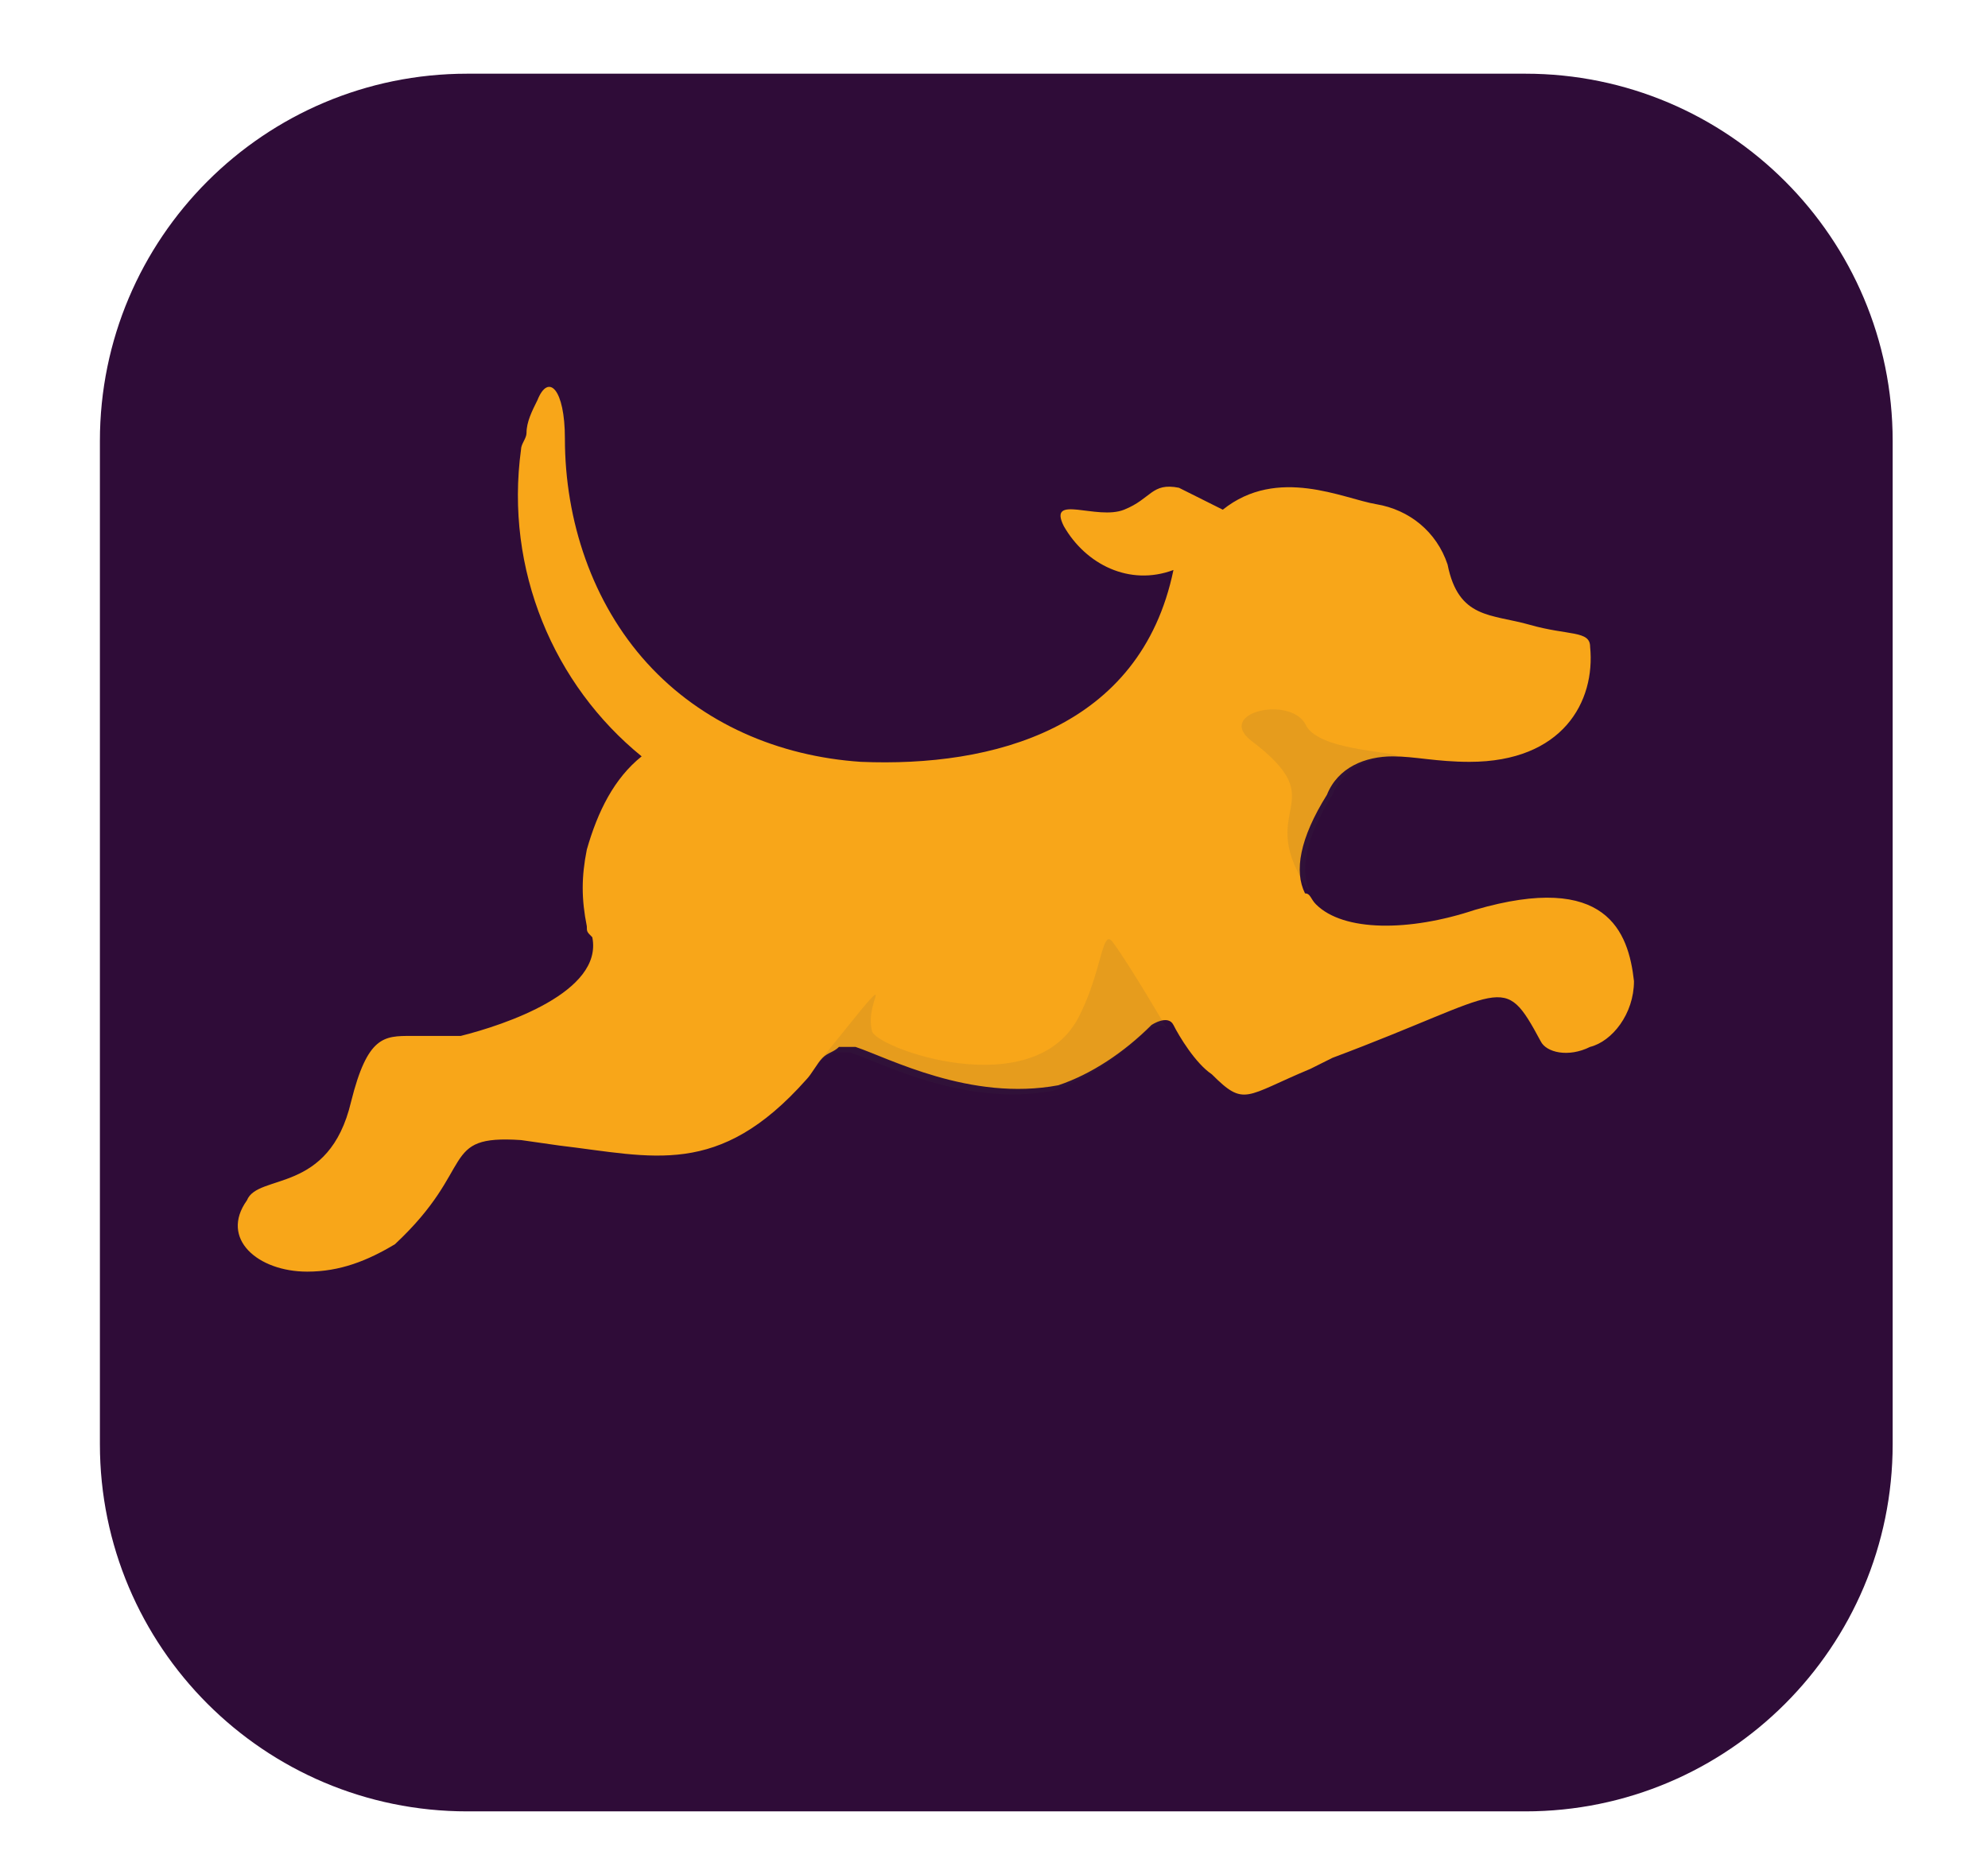
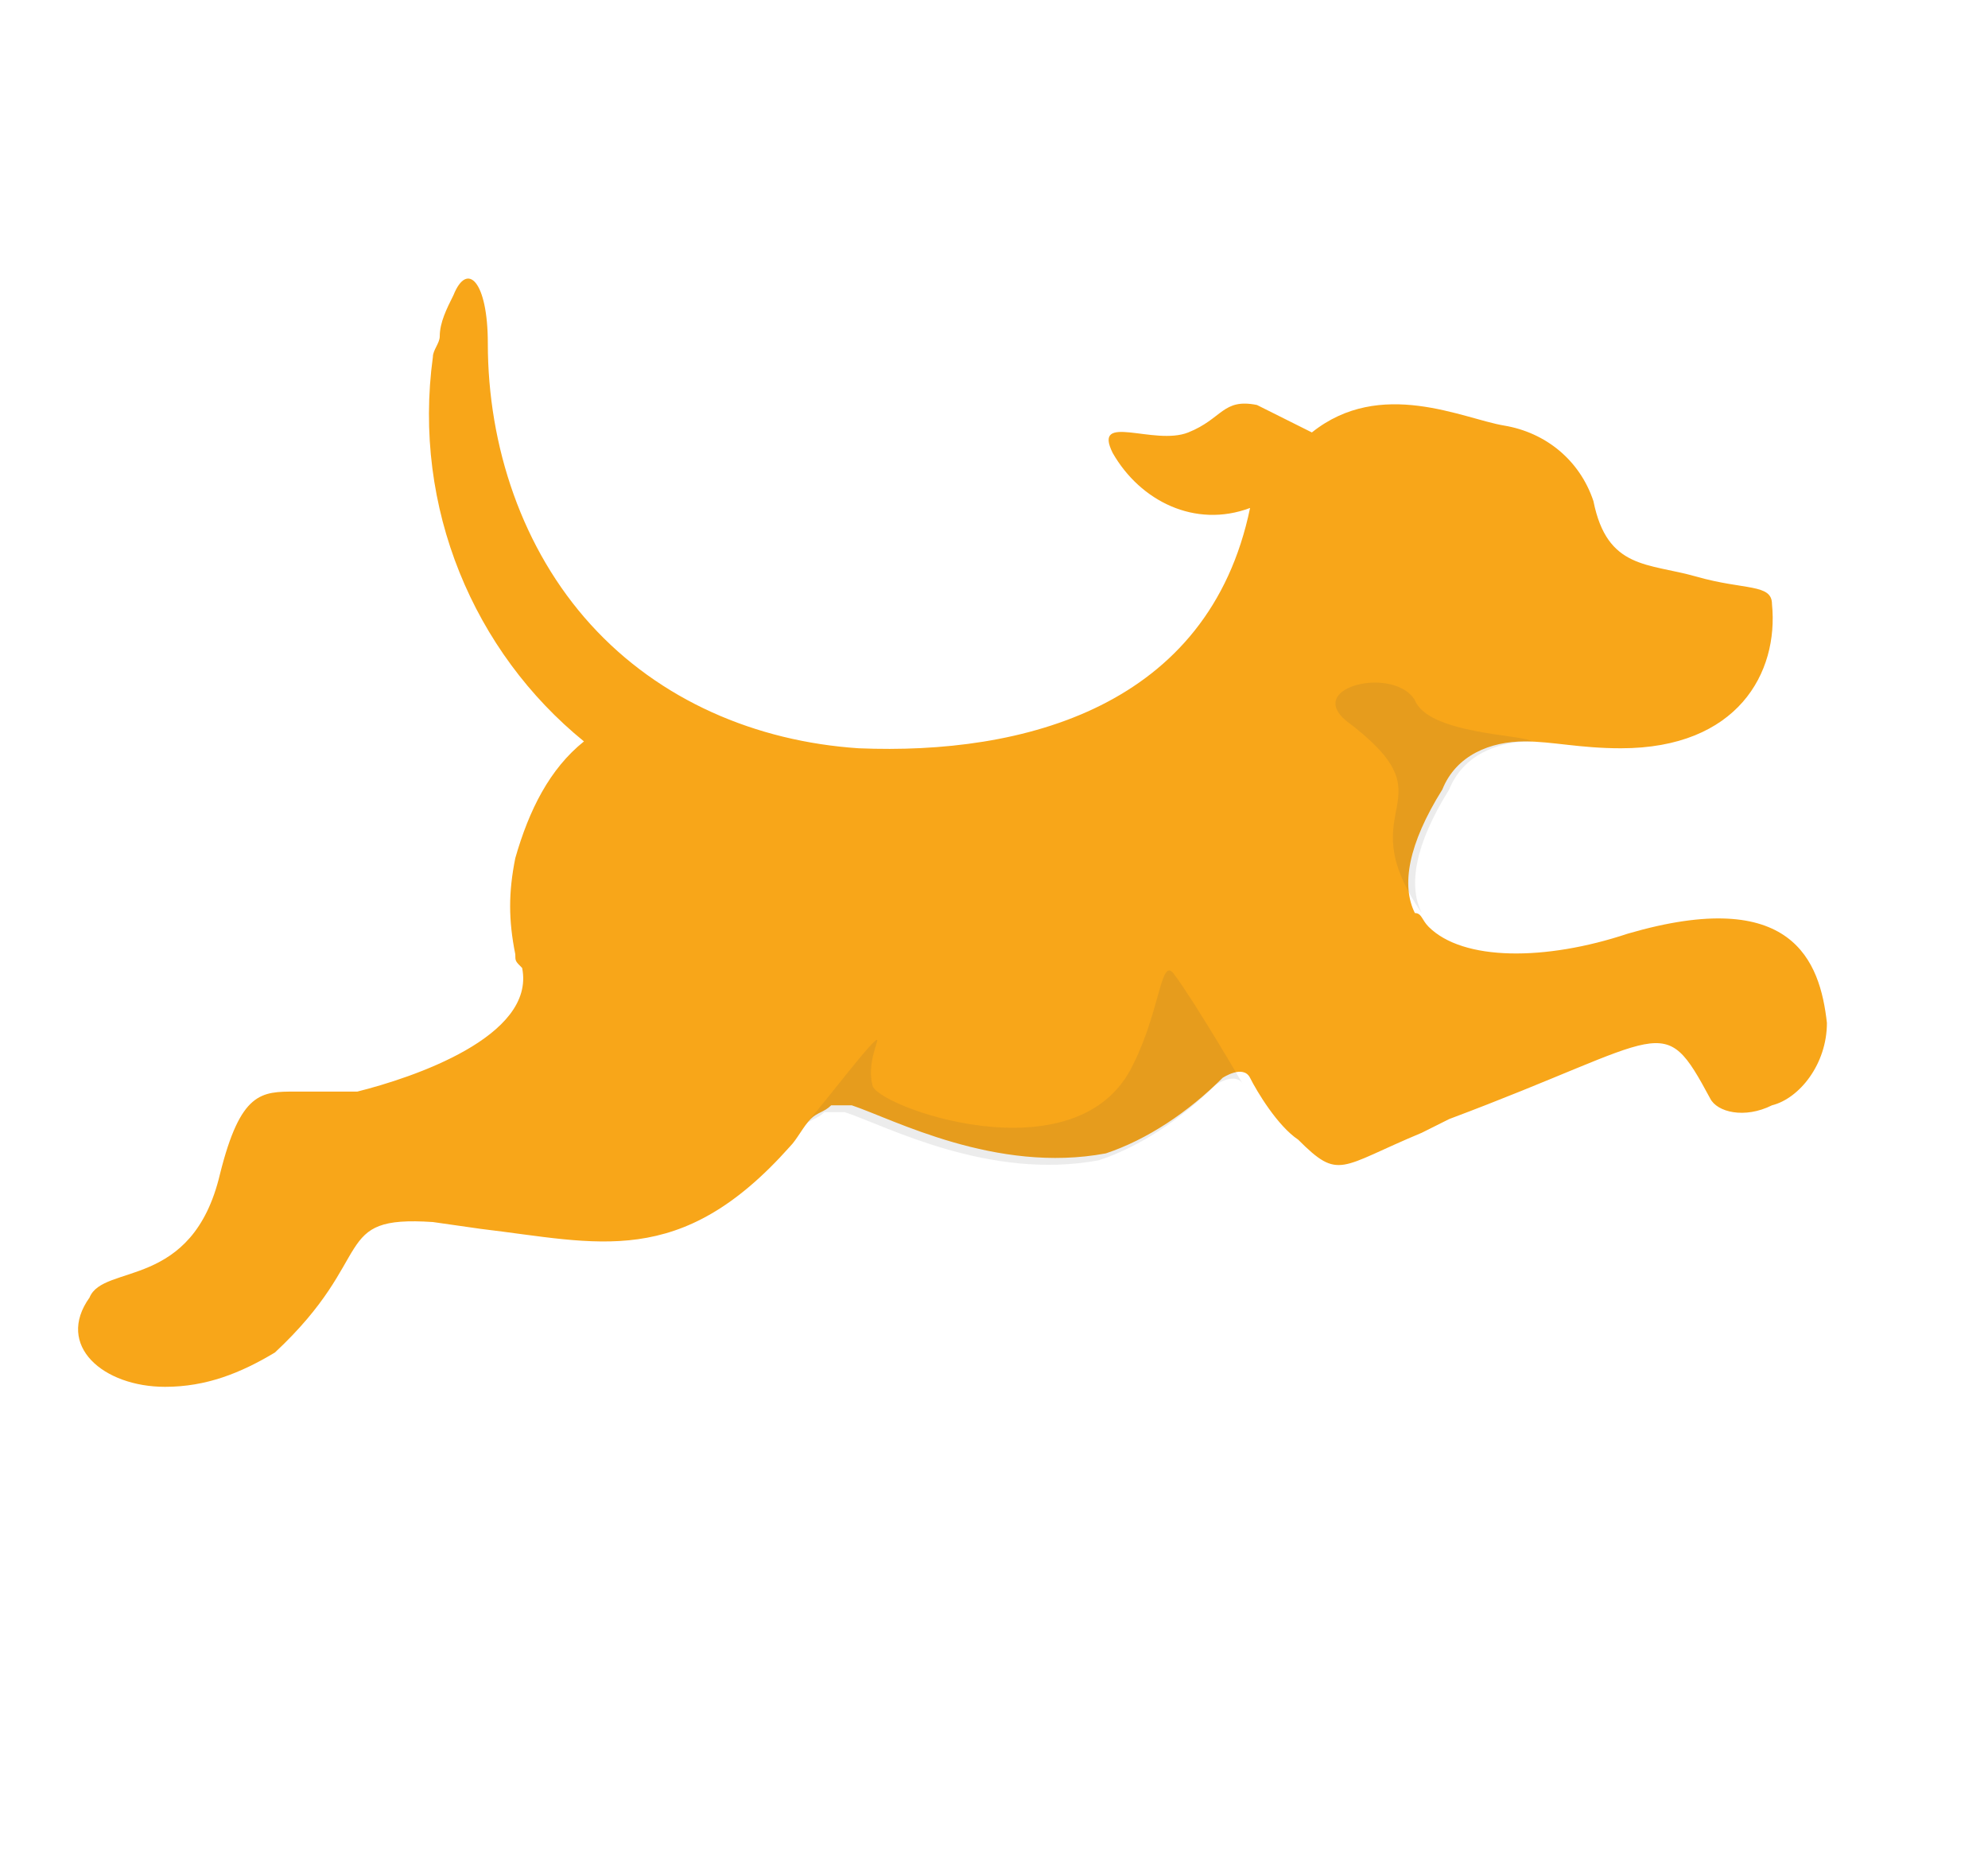
- <svg xmlns="http://www.w3.org/2000/svg" version="1.1" id="Layer_1" x="0px" y="0px" viewBox="0 0 122 115" style="enable-background:new 0 0 122 115;" xml:space="preserve">
+ <svg xmlns="http://www.w3.org/2000/svg" version="1.1" id="Layer_1" x="0px" y="0px" viewBox="0 0 97.4 91.8" style="enable-background:new 0 0 97.4 91.8;" xml:space="preserve">
  <style type="text/css">
- 	.st0{fill:#2F0C38;}
- 	.st1{fill:#F8A619;}
- 	.st2{opacity:0.1;fill:#403F41;enable-background:new    ;}
+ 	.st0{fill:#F8A619;}
+ 	.st1{opacity:0.1;fill:#403F41;enable-background:new    ;}
</style>
  <g transform="matrix(3.36449 0 0 3.36449 46.1682 69.1215)">
-     <path class="st0" d="M-5.2-19.2h19.3c3.7,0,6.7,3,6.7,6.7V5.8c0,3.7-3,6.7-6.7,6.7H-5.2c-3.7,0-6.7-3-6.7-6.7v-18.3   C-11.9-16.2-8.9-19.2-5.2-19.2z" />
    <g transform="translate(1.98148 4.9537)">
-       <path class="st1" d="M14.1-7.6c-0.1-0.9-0.5-2-2.9-1.3C10-8.5,8.8-8.5,8.3-9C8.2-9.1,8.2-9.2,8.1-9.2C7.9-9.6,8-10.2,8.5-11    c0.2-0.5,0.7-0.7,1.2-0.7c0.4,0,0.8,0.1,1.4,0.1c1.7,0,2.3-1.1,2.2-2.1c0-0.3-0.4-0.2-1.1-0.4s-1.3-0.1-1.5-1.1    c-0.2-0.6-0.7-1-1.3-1.1S7.6-17,6.6-16.2l-0.8-0.4c-0.5-0.1-0.5,0.2-1,0.4s-1.4-0.3-1.1,0.3c0.4,0.7,1.2,1.1,2,0.8    c-0.6,2.9-3.3,3.6-5.7,3.5c-1.5-0.1-2.9-0.7-3.9-1.8s-1.5-2.6-1.5-4.1c0-0.9-0.3-1.2-0.5-0.7C-6-18-6.1-17.8-6.1-17.6    c0,0.1-0.1,0.2-0.1,0.3C-6.5-15.1-5.6-13-4-11.7c-0.5,0.4-0.8,1-1,1.7c-0.1,0.5-0.1,0.9,0,1.4c0,0.1,0,0.1,0.1,0.2    c0.2,1-1.6,1.6-2.4,1.8h-0.9c-0.5,0-0.8,0-1.1,1.2c-0.4,1.7-1.7,1.3-1.9,1.8c-0.5,0.7,0.2,1.3,1.1,1.3c0.6,0,1.1-0.2,1.6-0.5    c1.5-1.4,0.8-2,2.3-1.9l0.7,0.1C-3.8-4.4-2.6-4-1-5.8c0.1-0.1,0.2-0.3,0.3-0.4s0.2-0.1,0.3-0.2h0.3c0.6,0.2,2.1,1,3.7,0.7    c0.6-0.2,1.2-0.6,1.7-1.1c0,0,0.3-0.2,0.4,0s0.4,0.7,0.7,0.9C7-5.3,7-5.5,8.2-6l0.4-0.2c3.2-1.2,3.1-1.6,3.8-0.3    c0.1,0.2,0.5,0.3,0.9,0.1C13.7-6.5,14.1-7,14.1-7.6" />
+       <path class="st0" d="M10.9-10.6c-0.1-0.9-0.5-2-2.9-1.3c-1.2,0.4-2.4,0.4-2.9-0.1C5-12.1,5-12.2,4.9-12.2c-0.2-0.4-0.1-1,0.4-1.8    c0.2-0.5,0.7-0.7,1.2-0.7c0.4,0,0.8,0.1,1.4,0.1c1.7,0,2.3-1.1,2.2-2.1c0-0.3-0.4-0.2-1.1-0.4c-0.7-0.2-1.3-0.1-1.5-1.1    c-0.2-0.6-0.7-1-1.3-1.1S4.4-20,3.4-19.2l-0.8-0.4c-0.5-0.1-0.5,0.2-1,0.4s-1.4-0.3-1.1,0.3c0.4,0.7,1.2,1.1,2,0.8    c-0.6,2.9-3.3,3.6-5.7,3.5c-1.5-0.1-2.9-0.7-3.9-1.8s-1.5-2.6-1.5-4.1c0-0.9-0.3-1.2-0.5-0.7c-0.1,0.2-0.2,0.4-0.2,0.6    c0,0.1-0.1,0.2-0.1,0.3c-0.3,2.2,0.6,4.3,2.2,5.6c-0.5,0.4-0.8,1-1,1.7c-0.1,0.5-0.1,0.9,0,1.4c0,0.1,0,0.1,0.1,0.2    c0.2,1-1.6,1.6-2.4,1.8h-0.9c-0.5,0-0.8,0-1.1,1.2c-0.4,1.7-1.7,1.3-1.9,1.8c-0.5,0.7,0.2,1.3,1.1,1.3c0.6,0,1.1-0.2,1.6-0.5    c1.5-1.4,0.8-2,2.3-1.9l0.7,0.1C-7-7.4-5.8-7-4.2-8.8C-4.1-8.9-4-9.1-3.9-9.2c0.1-0.1,0.2-0.1,0.3-0.2h0.3c0.6,0.2,2.1,1,3.7,0.7    C1-8.9,1.6-9.3,2.1-9.8c0,0,0.3-0.2,0.4,0s0.4,0.7,0.7,0.9C3.8-8.3,3.8-8.5,5-9l0.4-0.2c3.2-1.2,3.1-1.6,3.8-0.3    c0.1,0.2,0.5,0.3,0.9,0.1C10.5-9.5,10.9-10,10.9-10.6" />
      <g>
-         <path class="st2" d="M4-7C3.2-5.3,0.2-6.4,0.2-6.7c-0.1-0.4,0.2-0.8,0-0.6s-0.8,1-1,1.2c0.1-0.1,0.2-0.1,0.3-0.2h0.3     c0.6,0.2,2.1,1,3.7,0.7c0.6-0.2,1.2-0.6,1.7-1.1c0,0,0.3-0.2,0.4,0c0,0-0.7-1.2-1-1.6C4.4-8.6,4.4-7.8,4-7" />
-         <path class="st2" d="M8.1-12.3c-0.3-0.5-1.6-0.2-1,0.3c1.6,1.2,0,1.2,1.1,2.8C8-9.6,8.1-10.2,8.6-11c0.2-0.5,0.7-0.7,1.2-0.7     C9.7-11.8,8.3-11.8,8.1-12.3" />
+         <path class="st1" d="M0.8-10C0-8.3-3-9.4-3-9.7c-0.1-0.4,0.2-0.8,0-0.6c-0.2,0.2-0.8,1-1,1.2c0.1-0.1,0.2-0.1,0.3-0.2h0.3     c0.6,0.2,2.1,1,3.7,0.7C0.9-8.8,1.5-9.2,2-9.7c0,0,0.3-0.2,0.4,0c0,0-0.7-1.2-1-1.6C1.2-11.6,1.2-10.8,0.8-10" />
+         <path class="st1" d="M4.9-15.3c-0.3-0.5-1.6-0.2-1,0.3c1.6,1.2,0,1.2,1.1,2.8c-0.2-0.4-0.1-1,0.4-1.8c0.2-0.5,0.7-0.7,1.2-0.7     C6.5-14.8,5.1-14.8,4.9-15.3" />
      </g>
    </g>
  </g>
</svg>
